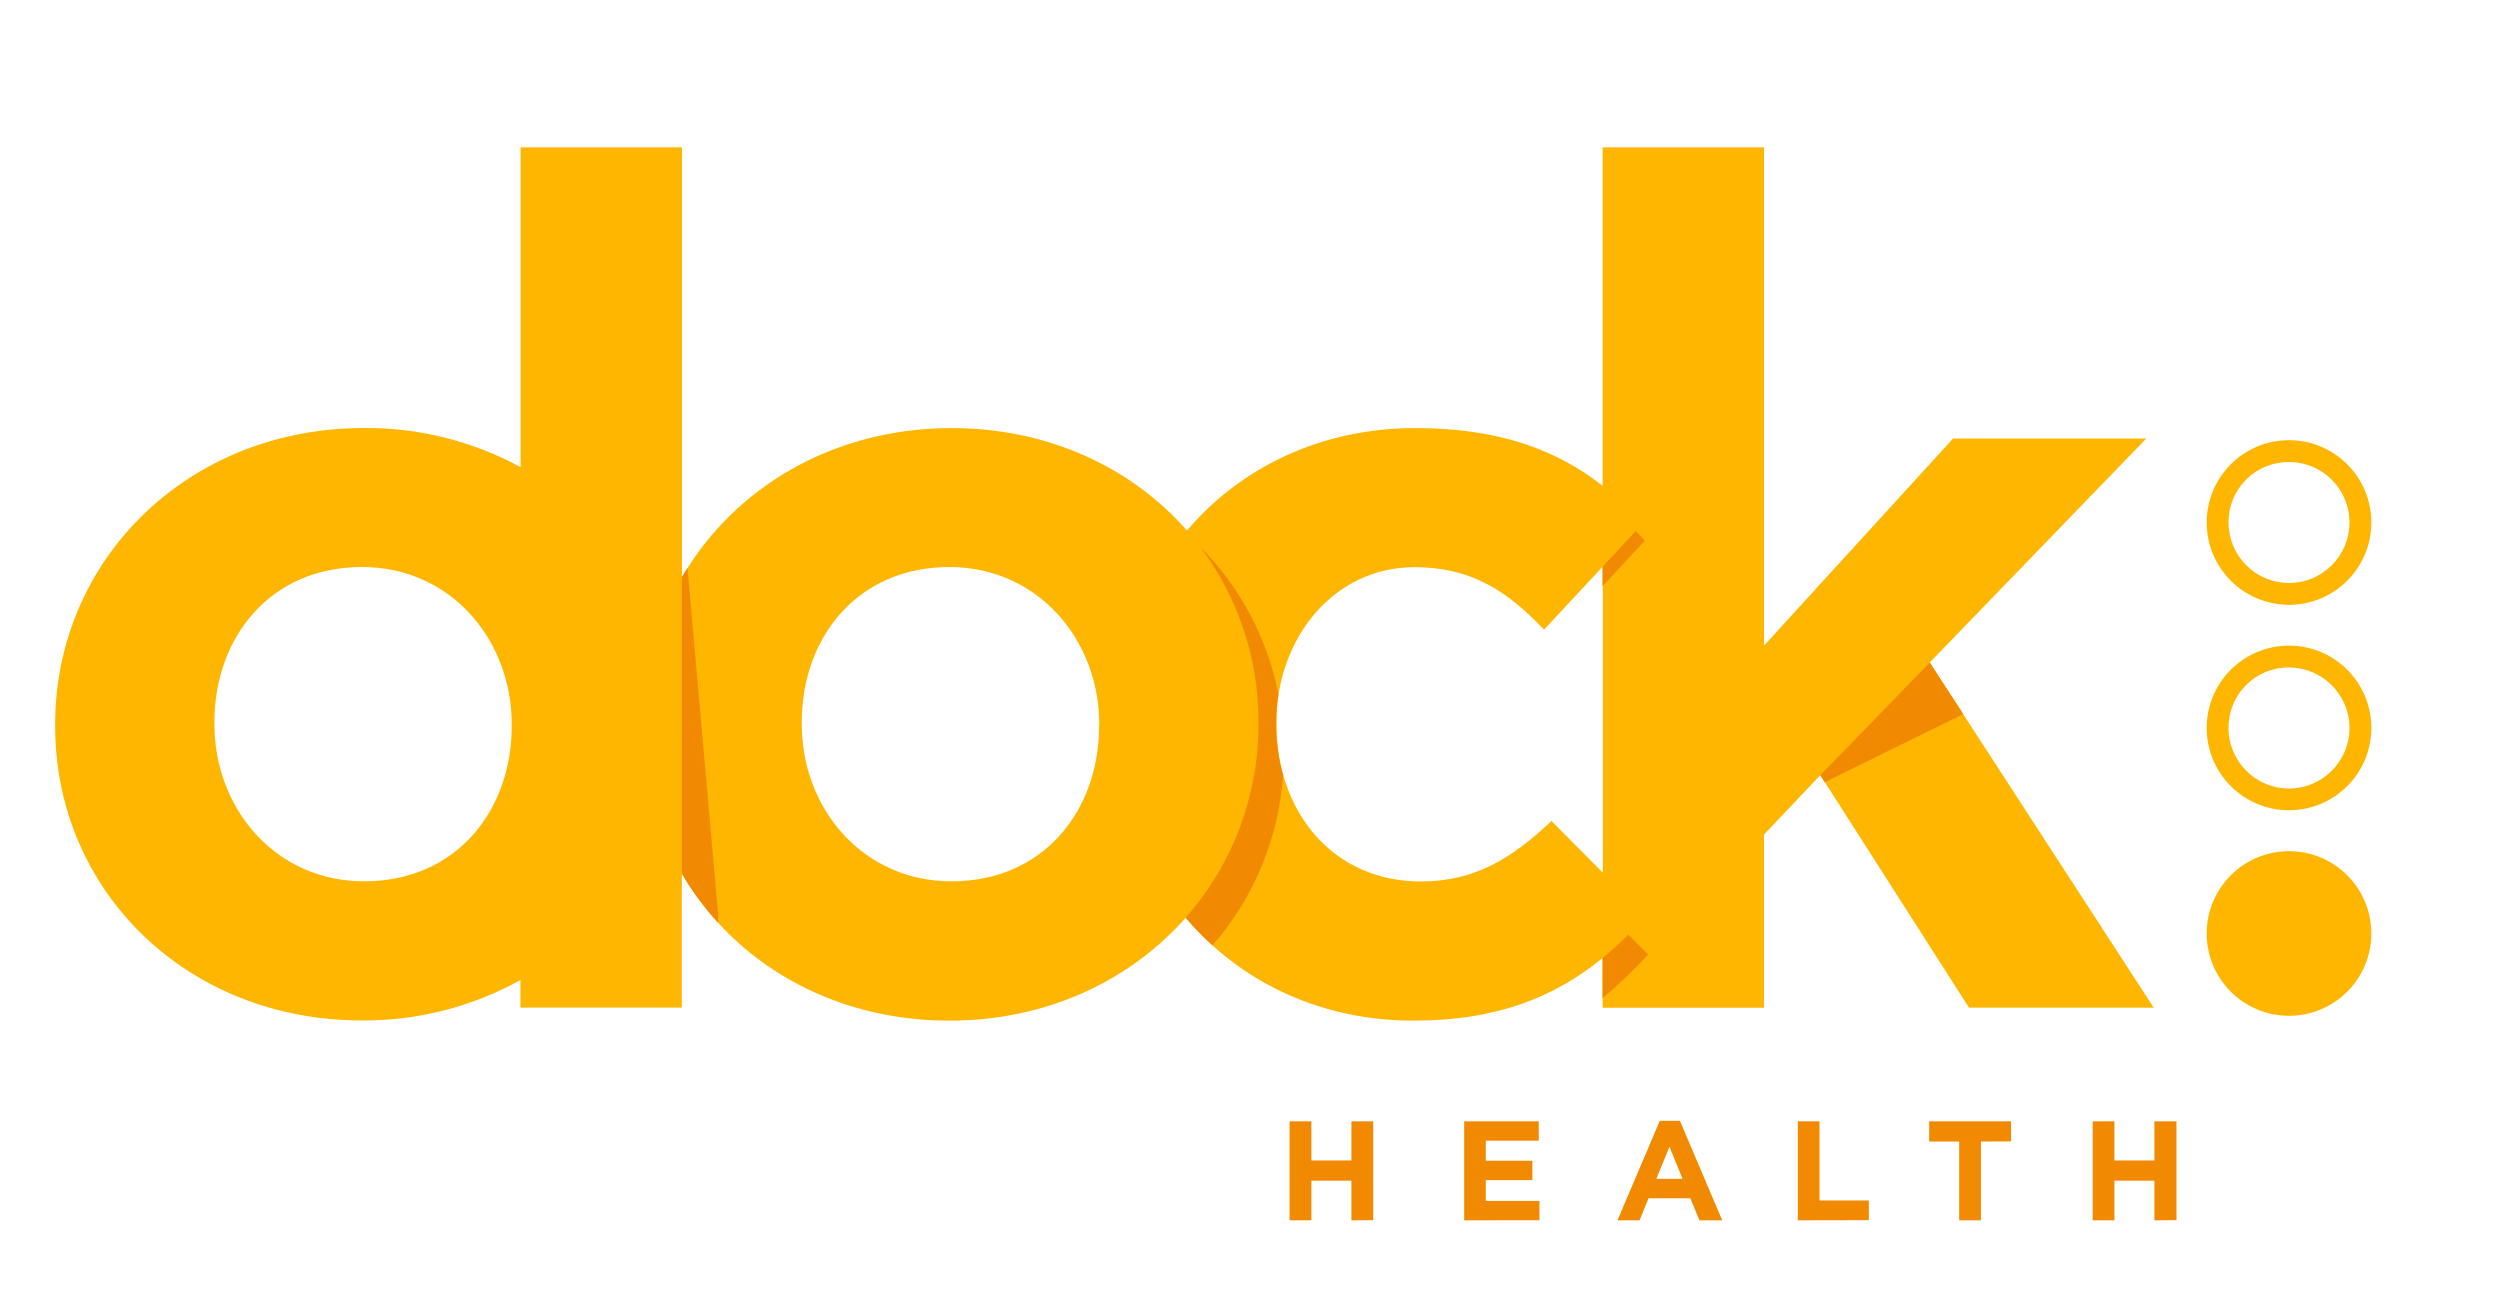
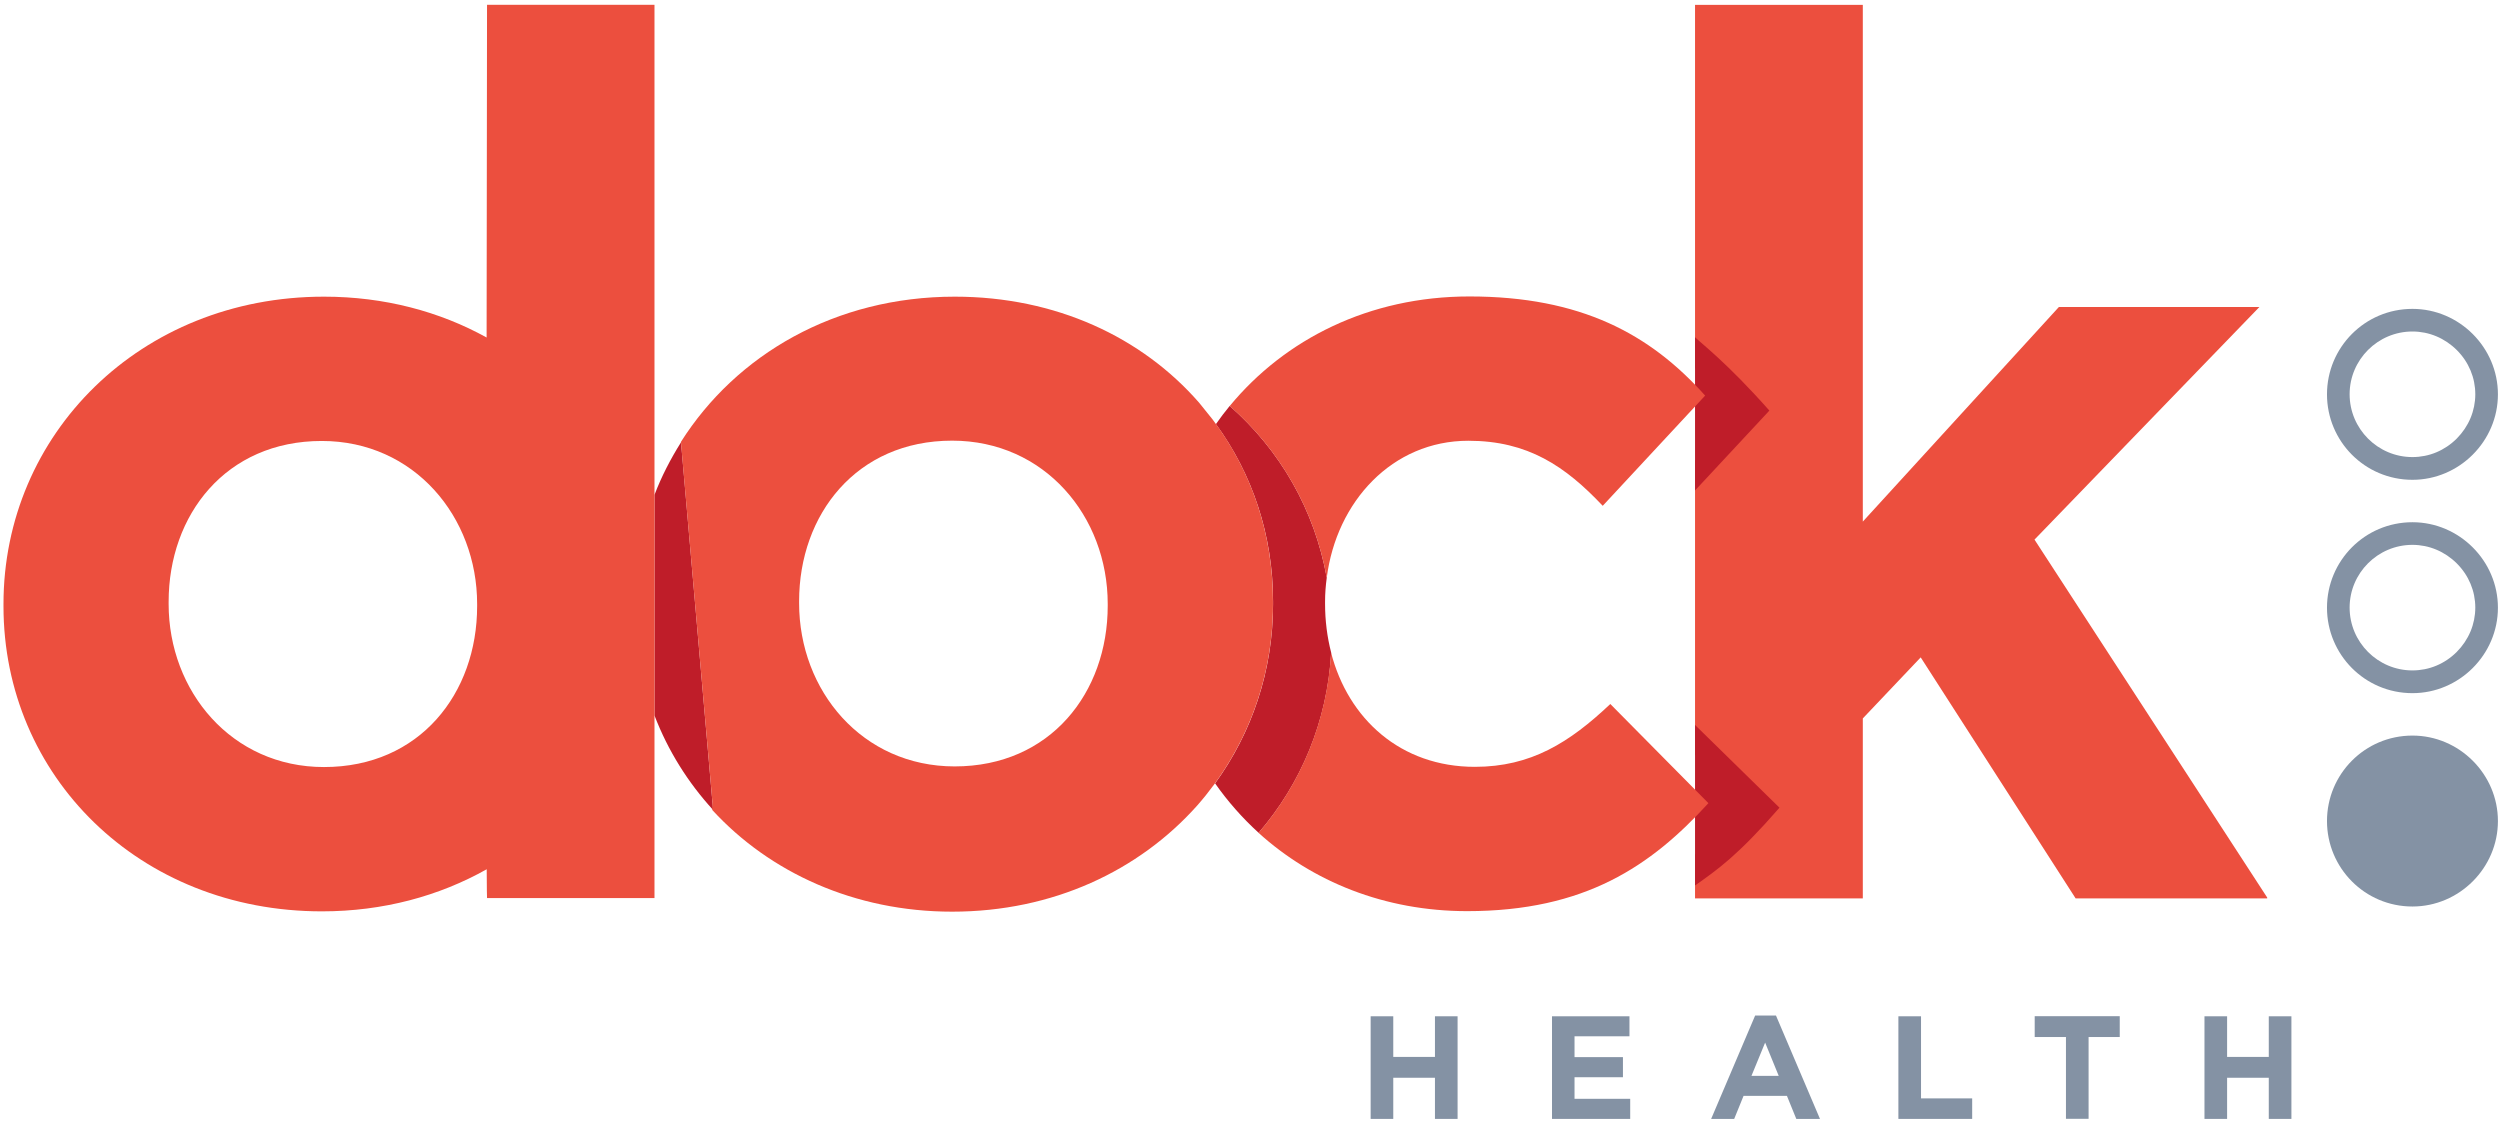
- <svg xmlns="http://www.w3.org/2000/svg" viewBox="30 30 680 352">
-   <defs>
-     <style>.cls-1{isolation:isolate;}.cls-2{fill:#f18a00;}.cls-3,.cls-4{fill:#ffb600;}.cls-3{mix-blend-mode:multiply;}</style>
-   </defs>
-   <g class="cls-1">
-     <g id="Layer_1" data-name="Layer 1">
-       <path class="cls-2" d="M397.59,361.93V351.14h-10.9v10.79h-5.92V335h5.92v10.64h10.9V335h5.92v26.89Z" />
-       <path class="cls-2" d="M428.26,361.93V335h20.28v5.27H434.13v5.45h12.68V351H434.13v5.65h14.6v5.26Z" />
-       <path class="cls-2" d="M492.24,361.93l-2.46-6H478.41l-2.46,6h-6l11.52-27.08h5.46l11.52,27.08Zm-8.15-20-3.57,8.72h7.14Z" />
-       <path class="cls-2" d="M519,361.93V335h5.91v21.52h13.41v5.37Z" />
-       <path class="cls-2" d="M568.82,340.5v21.43h-5.91V340.5h-8.18V335H577v5.46Z" />
-       <path class="cls-2" d="M616,361.93V351.14H605.12v10.79h-5.91V335h5.91v10.64H616V335H622v26.89Z" />
-       <polygon class="cls-3" points="525.13 240.84 554.87 210.22 563.98 224.24 526.35 242.75 525.13 240.84" />
-       <path class="cls-3" d="M472.93,284.22c-2.25,2.23-4.58,4.35-7,6.33v10.94a117,117,0,0,0,12.37-11.86Z" />
-       <path class="cls-3" d="M465.92,184.13v5.28l11.45-12.32c-.8-.91-1.62-1.78-2.45-2.64Z" />
-       <path class="cls-4" d="M652.61,155.67a16.45,16.45,0,1,1-16.45,16.45,16.32,16.32,0,0,1,16.45-16.45m0-5.94A22.39,22.39,0,1,0,675,172.12a22.38,22.38,0,0,0-22.39-22.39Z" />
-       <path class="cls-4" d="M630.22,283.92a22.39,22.39,0,1,1,22.39,22.38A22.38,22.38,0,0,1,630.22,283.92Z" />
-       <path class="cls-4" d="M554.87,210.22l58.92-60.94H561.23L509.82,205.6V70.07h-43.9v92.08c-12.71-10-28.6-15.71-50.93-15.71-25.86,0-47.67,10.84-62.14,27.87-15-17.1-37.64-27.87-64-27.87-32.44,0-59.26,16.32-73.35,40.55V70.07h-43.9v87a87.53,87.53,0,0,0-42.51-10.65C80.81,146.39,45,182.5,45,227v.57c0,44.48,35.53,80,83.47,80a87.77,87.77,0,0,0,43.09-11v7.49h43.9V267.62c14,24,40.59,40,72.77,40,26.45,0,49.16-10.86,64.28-28,14.46,17.14,36.3,28,61.9,28,23.26,0,38.82-6.71,51.51-17.05v13.54h43.9V257l15.31-16.17,40.43,63.25h50.25ZM169.19,227.55c0,22.82-15,42.17-40.14,42.17-24.26,0-40.73-19.93-40.73-42.74v-.58c0-22.82,15-42.17,40.15-42.17,24.26,0,40.72,19.93,40.72,42.75Zm159.76,0c0,22.82-15,42.17-40.14,42.17-24.26,0-40.73-19.93-40.73-42.74v-.58c0-22.82,15-42.17,40.15-42.17C312.49,184.27,329,204.2,329,227ZM452,253.3h0c-10.69,10.11-20.8,16.46-35.53,16.46-24,0-39.28-19.06-39.28-42.74v-.58c0-22.82,15.6-42.17,37.55-42.17,15.59,0,25.41,6.64,35.23,17l16-17.18v83.29Z" />
-       <polygon class="cls-2" points="525.13 240.84 554.87 210.22 563.98 224.24 526.35 242.75 525.13 240.84" />
-       <path class="cls-2" d="M217,184.46c-.52.81-1.05,1.7-1.54,2.53v80.62a78.57,78.57,0,0,0,9.89,13.4l0-2.18Z" />
-       <path class="cls-2" d="M377.12,227.09v-.58a49.46,49.46,0,0,1,.6-7.65,77.82,77.82,0,0,0-21.28-40.13,78.55,78.55,0,0,1,15.84,47.71V227a79,79,0,0,1-19.8,52.62,77.57,77.57,0,0,0,7.33,7.51A78.58,78.58,0,0,0,379,240.9,50.9,50.9,0,0,1,377.12,227.09Z" />
-       <path class="cls-2" d="M472.93,284.22c-2.25,2.23-4.58,4.35-7,6.33v10.94a133.94,133.94,0,0,0,12.37-11.86Z" />
-       <path class="cls-2" d="M465.92,184.13v5.28l11.45-12.32c-.8-.91-1.62-1.78-2.45-2.64Z" />
-       <path class="cls-4" d="M652.61,211.57A16.45,16.45,0,1,1,636.16,228a16.32,16.32,0,0,1,16.45-16.45m0-5.94A22.39,22.39,0,1,0,675,228a22.38,22.38,0,0,0-22.39-22.39Z" />
-     </g>
-   </g>
+ <svg xmlns="http://www.w3.org/2000/svg" width="415" height="186" viewBox="0 0 415 186" fill="none">
+   <path d="M238.202 185.739V178.907H231.283V185.739H227.527V168.703H231.283V175.448H238.202V168.703H241.959V185.739H238.202Z" fill="#8492A4" />
+   <path d="M257.632 185.739V168.704H270.491V172.024H261.371V175.483H269.408V178.82H261.371V182.402H270.614V185.739H257.632Z" fill="#8492A4" />
+   <path d="M298.185 185.739L296.63 181.913H289.431L287.876 185.739H284.05L291.353 168.582H294.813L302.116 185.739H298.185ZM293.013 173.072L290.742 178.593H295.267L293.013 173.072Z" fill="#8492A4" />
+   <path d="M315.133 185.739V168.704H318.89V182.332H327.381V185.739H315.133Z" fill="#8492A4" />
+   <path d="M346.705 172.146V185.722H342.949V172.146H337.76V168.687H351.877V172.146H346.705Z" fill="#8492A4" />
+   <path d="M376.618 185.739V178.908H369.699V185.739H365.943V168.704H369.699V175.448H376.618V168.704H380.375V185.739H376.618Z" fill="#8492A4" />
+   <path d="M400.468 90.446C403.228 90.446 405.832 91.547 407.824 93.521C409.815 95.513 410.899 98.116 410.899 100.859C410.899 103.62 409.798 106.223 407.824 108.215C405.832 110.207 403.228 111.29 400.468 111.29C394.719 111.29 390.037 106.608 390.037 100.859C390.037 95.128 394.719 90.446 400.468 90.446ZM400.468 86.689C392.553 86.689 386.28 93.102 386.28 100.877C386.28 108.652 392.553 115.064 400.468 115.064C408.243 115.064 414.655 108.652 414.655 100.877C414.655 93.102 408.243 86.689 400.468 86.689Z" fill="#8492A4" />
+   <path d="M400.468 55.029C403.228 55.029 405.832 56.13 407.824 58.105C409.815 60.096 410.899 62.7 410.899 65.443C410.899 68.204 409.798 70.807 407.824 72.799C405.832 74.791 403.228 75.874 400.468 75.874C394.719 75.874 390.037 71.191 390.037 65.443C390.037 59.712 394.719 55.029 400.468 55.029ZM400.468 51.273C392.553 51.273 386.28 57.685 386.28 65.46C386.28 73.236 392.553 79.648 400.468 79.648C408.243 79.648 414.655 73.236 414.655 65.46C414.655 57.685 408.243 51.273 400.468 51.273Z" fill="#8492A4" />
+   <path d="M386.28 136.293C386.28 128.518 392.553 122.106 400.468 122.106C408.243 122.106 414.655 128.518 414.655 136.293C414.655 144.068 408.243 150.481 400.468 150.481C392.553 150.481 386.28 144.068 386.28 136.293Z" fill="#8492A4" />
+   <path d="M376.356 148.996L337.725 89.572L337.829 89.468L375.063 50.959H341.778L309.227 86.585V0.813H281.376V61.093C281.918 61.634 284.469 63.975 288.627 68.675L281.376 76.468V125.268L289.955 133.673C285.71 138.53 283.77 139.91 281.376 141.85V149.135H309.227V119.258L318.837 109.124L344.556 149.135H376.356V148.996Z" fill="#EC4F3E" />
+   <path d="M113.048 73.428C111.319 76.171 109.816 79.072 108.645 82.147V118.769C110.882 124.604 114.201 129.899 118.377 134.459L113.048 73.428Z" fill="#BF1D29" />
+   <path d="M80.847 0.796C80.847 0.796 80.812 26.235 80.777 56.026C72.984 51.71 63.811 49.246 53.782 49.246C23.258 49.246 0.579 72.1 0.579 100.265V100.632C0.579 128.798 23.066 151.285 53.433 151.285C63.619 151.285 72.914 148.734 80.794 144.296C80.812 147.353 80.829 149.083 80.847 149.083H108.645V0.796H80.847ZM79.204 100.632C79.204 115.082 69.7 127.33 53.782 127.33C38.424 127.33 27.993 114.715 27.993 100.265V99.899C27.993 85.449 37.498 73.201 53.415 73.201C68.773 73.201 79.204 85.816 79.204 100.265V100.632Z" fill="#EC4F3E" />
+   <path d="M281.376 81.419L293.716 68.158C286.639 60.159 282.268 56.897 281.376 55.975V81.419Z" fill="#BF1D29" />
+   <path d="M281.376 146.989C285.091 144.37 288.456 142.041 295.393 134.077L281.376 120.345V146.989Z" fill="#BF1D29" />
+   <path d="M219.961 100.213V99.846C219.961 98.501 220.066 97.19 220.241 95.897C218.214 84.628 212.483 74.704 204.131 67.383C203.328 68.361 202.559 69.374 201.842 70.405C207.888 78.687 211.33 88.839 211.33 99.811V100.353C211.33 111.36 207.8 121.652 201.703 130.038C203.799 133.026 206.228 135.787 208.936 138.25C215.978 130.073 220.346 119.712 220.975 108.338C220.311 105.769 219.961 103.044 219.961 100.213Z" fill="#BF1D29" />
+   <path d="M201.283 69.619L199.047 66.841C189.542 55.956 175.25 49.246 158.494 49.246C138.645 49.246 122.221 58.856 113.031 73.358L118.255 133.096V134.476C127.76 144.82 141.843 151.337 158.057 151.337C174.813 151.337 189.105 144.505 198.715 133.742C206.612 124.779 211.312 113.038 211.312 100.353V99.811C211.312 88.507 207.678 78.041 201.283 69.619ZM183.881 100.562C183.881 114.96 174.376 127.225 158.476 127.225C143.118 127.225 132.652 114.645 132.652 100.126V99.811C132.652 85.414 142.157 73.148 158.057 73.148C173.415 73.148 183.881 85.728 183.881 100.248V100.562Z" fill="#EC4F3E" />
+   <path d="M220.241 95.915C221.848 83.247 231.126 73.166 243.741 73.166C253.613 73.166 259.833 77.377 266.053 83.964L283.054 65.67C273.916 55.431 262.384 49.211 243.916 49.211C227.282 49.211 213.287 56.305 204.131 67.4C212.483 74.721 218.214 84.645 220.241 95.915Z" fill="#EC4F3E" />
+   <path d="M267.311 116.864C260.549 123.259 254.137 127.295 244.824 127.295C232.506 127.295 223.805 119.345 220.957 108.338C220.311 119.695 215.96 130.073 208.919 138.25C217.83 146.322 229.833 151.25 243.549 151.25C263.118 151.25 274.09 143.754 283.595 133.323L267.311 116.864Z" fill="#EC4F3E" />
</svg>
